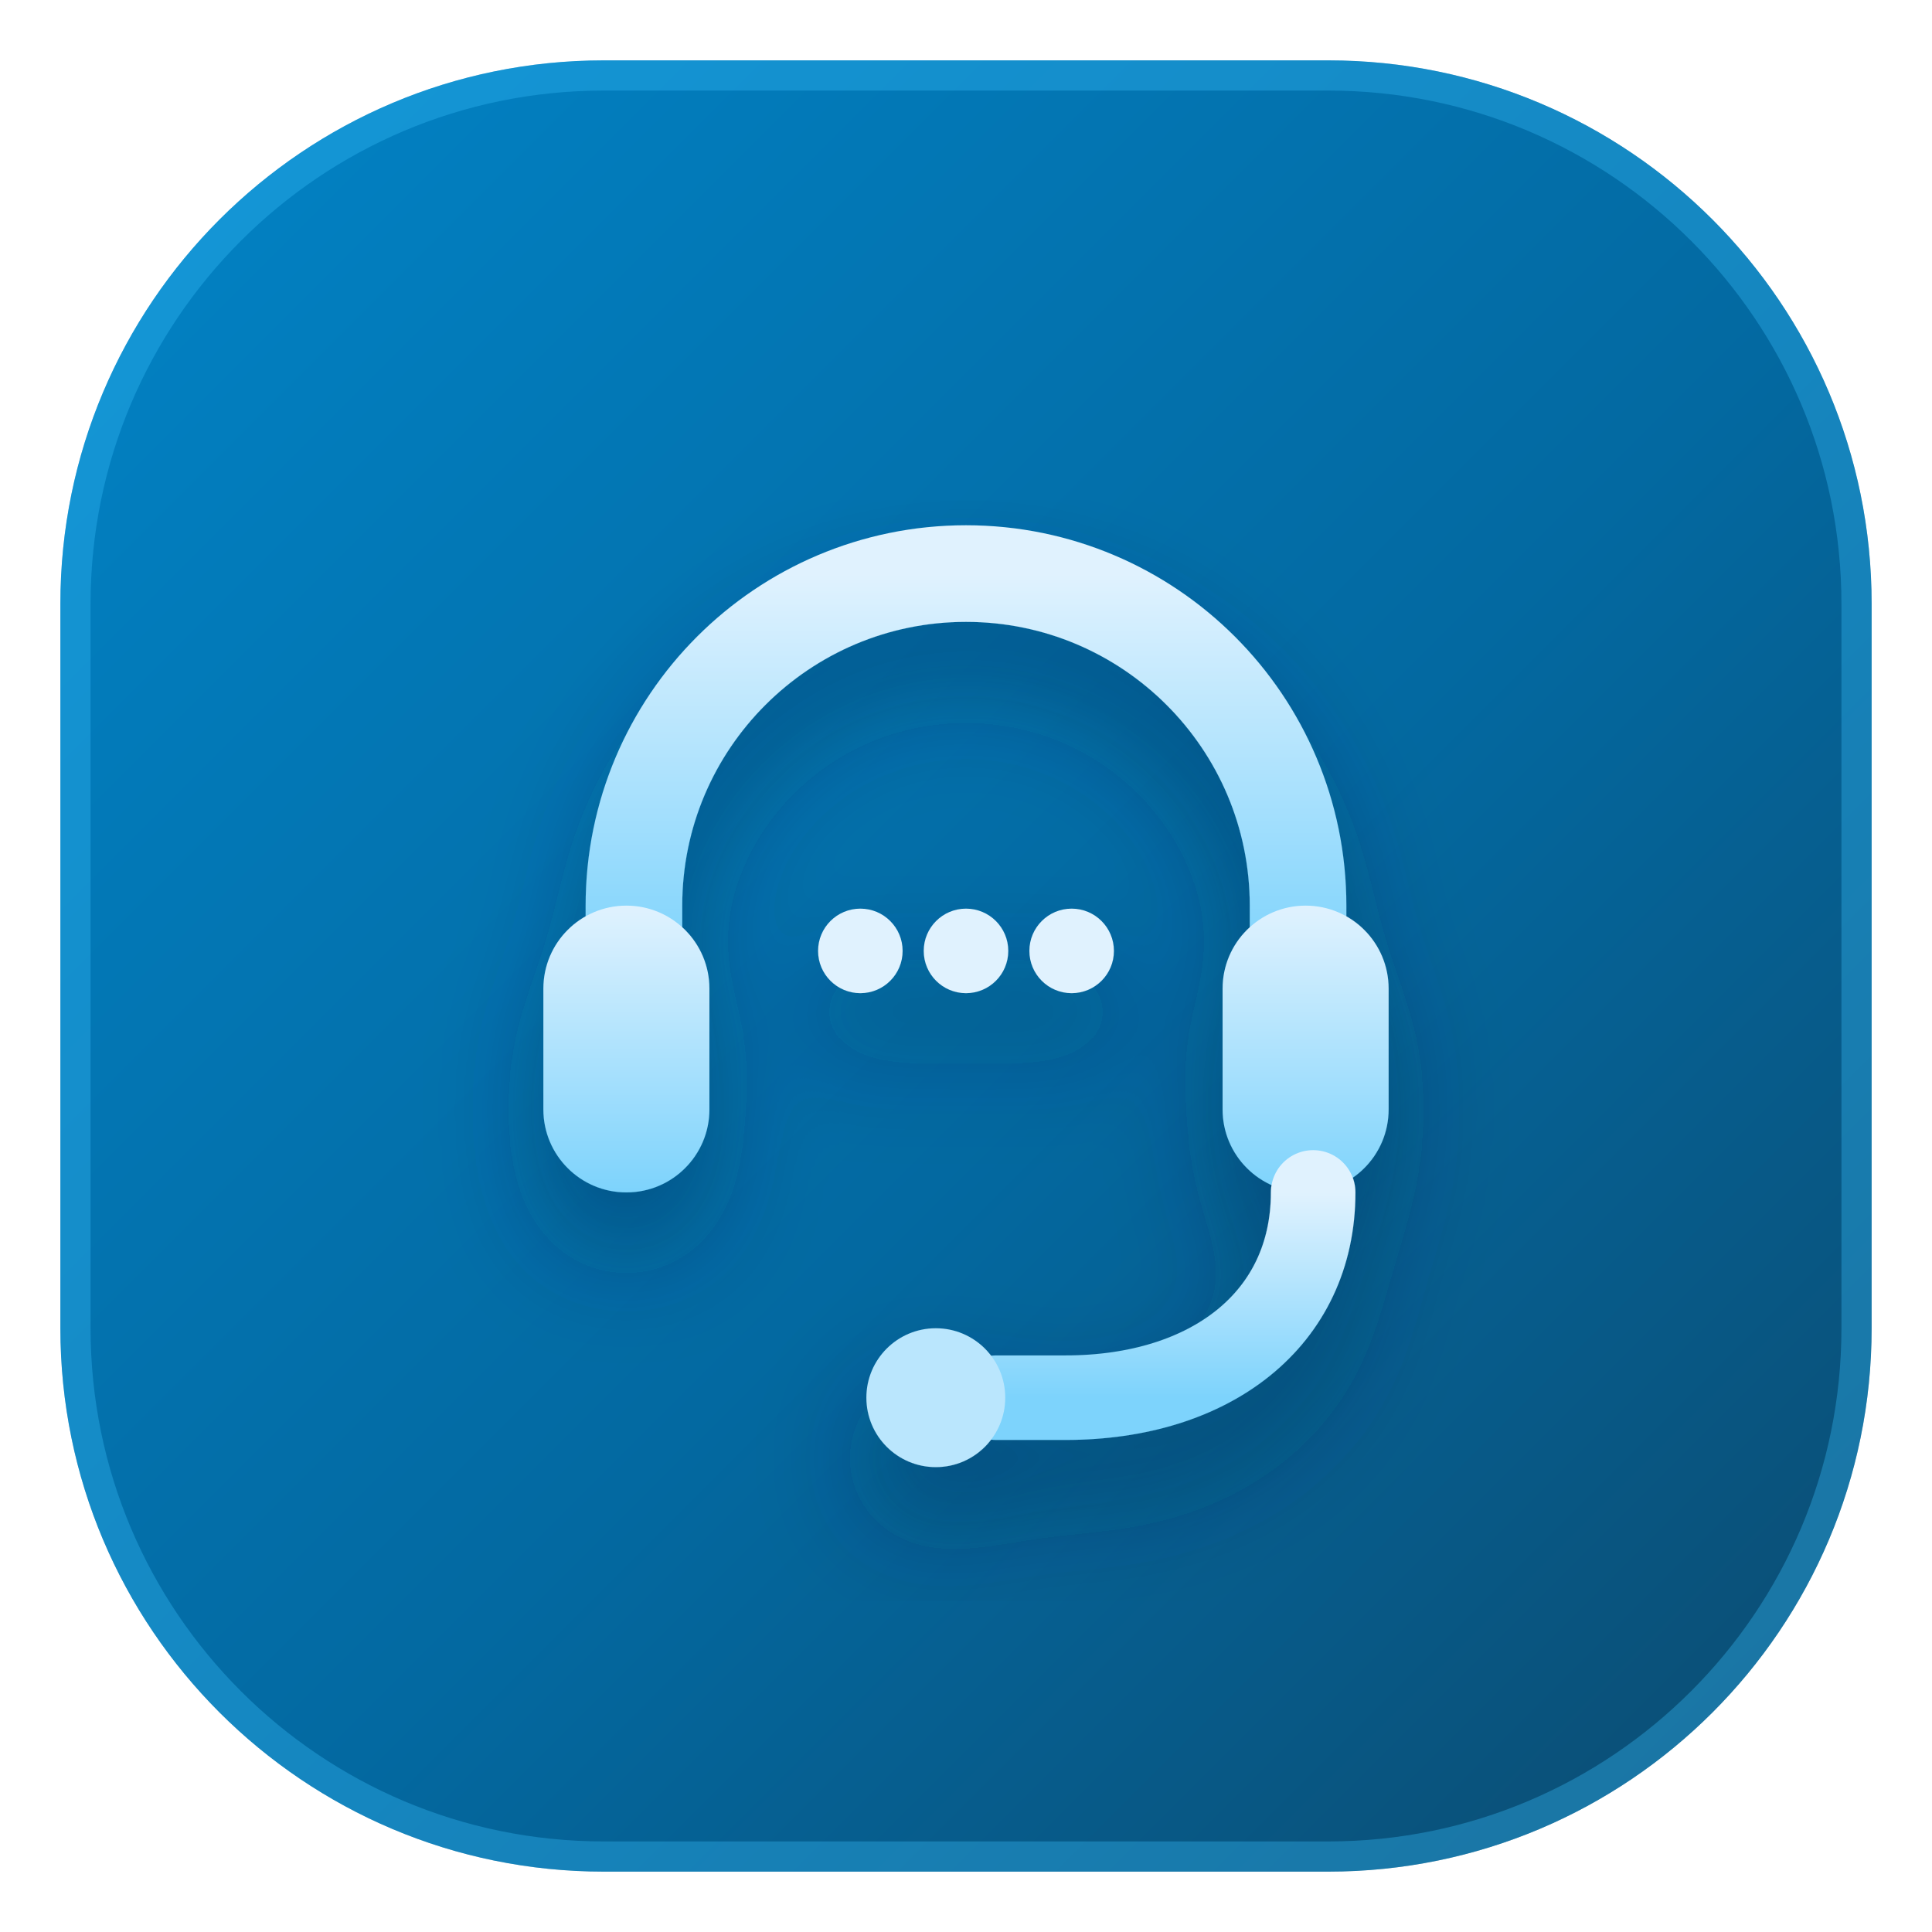
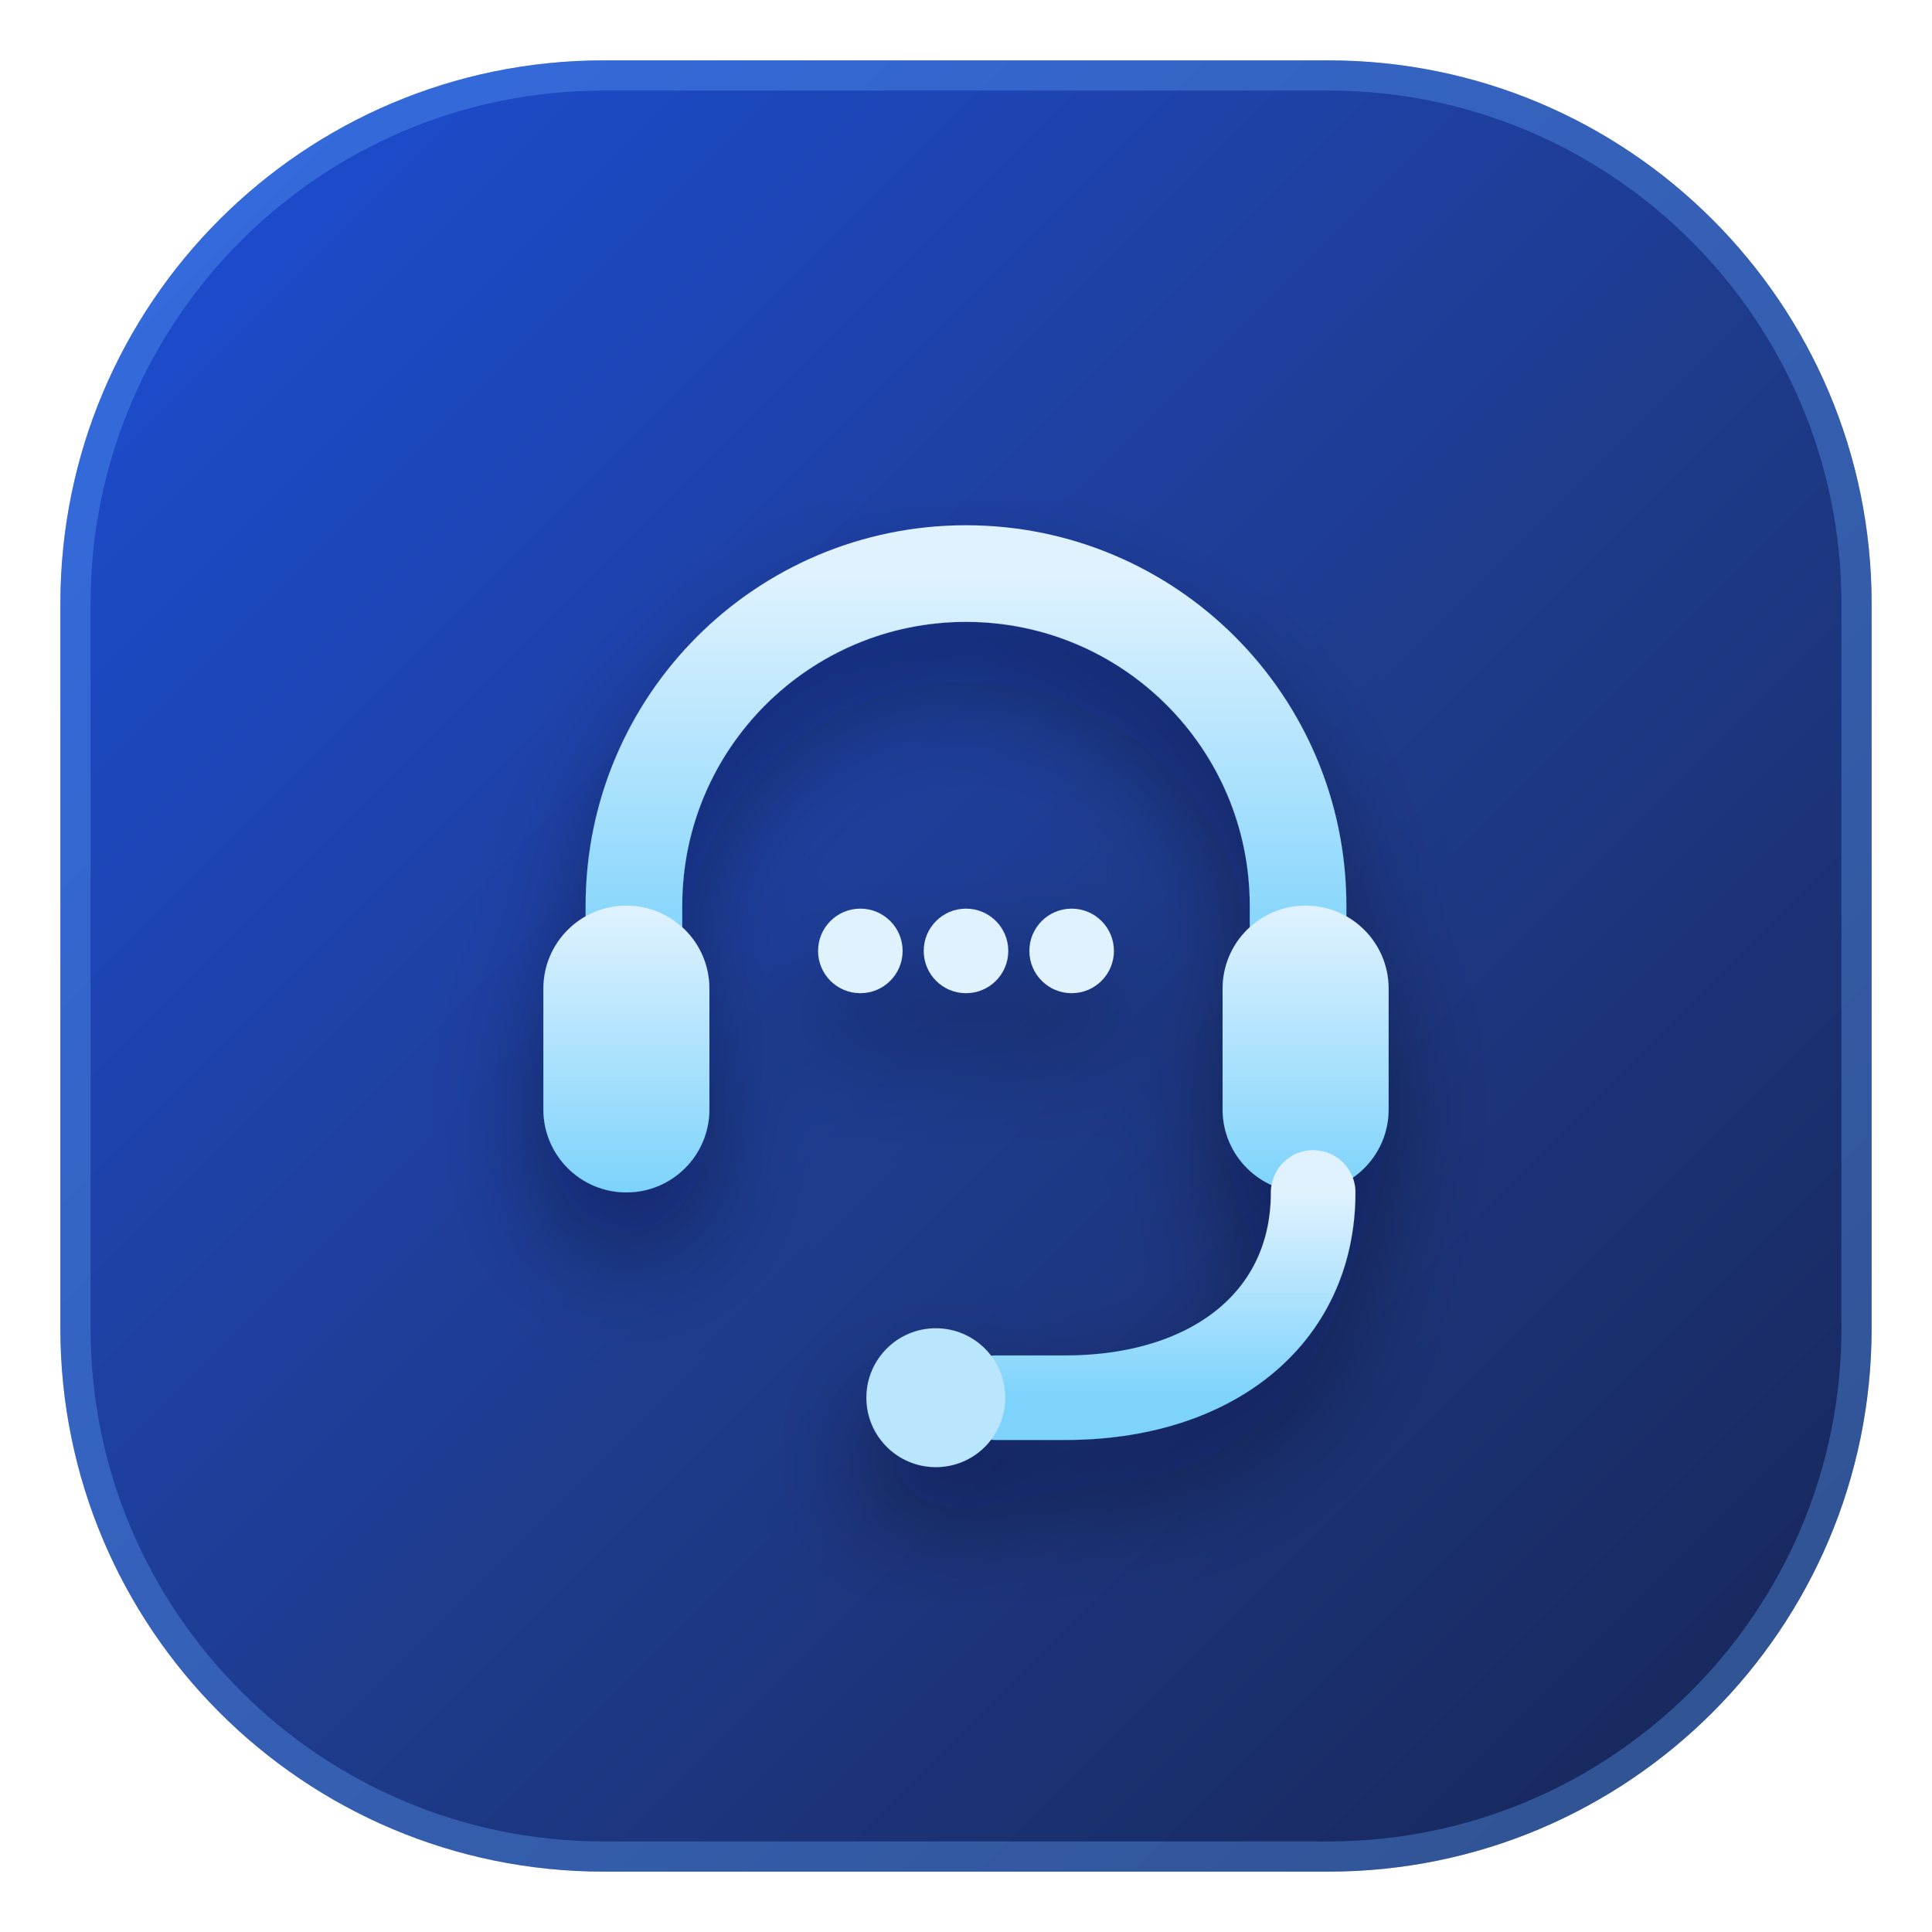
<svg xmlns="http://www.w3.org/2000/svg" viewBox="0 0 64 64" width="64" height="64">
  <defs>
    <linearGradient id="bgGrad" x1="0%" y1="0%" x2="100%" y2="100%">
-       <stop offset="0%" stop-color="#0284c7" />
-       <stop offset="55%" stop-color="#0369a1" />
-       <stop offset="100%" stop-color="#0c4a6e" />
+       <stop offset="0%" stop-color="#1d4ed8" />
+       <stop offset="55%" stop-color="#1e3a8a" />
+       <stop offset="100%" stop-color="#172554" />
    </linearGradient>
    <linearGradient id="iconGrad" x1="0%" y1="0%" x2="0%" y2="100%">
      <stop offset="0%" stop-color="#e0f2fe" />
      <stop offset="100%" stop-color="#7dd3fc" />
    </linearGradient>
    <filter id="softShadow" x="-15%" y="-15%" width="130%" height="130%">
-       <feDropShadow dx="0" dy="2" stdDeviation="1.8" flood-color="#082f49" flood-opacity="0.35" />
+       <feDropShadow dx="0" dy="2" stdDeviation="1.8" flood-color="#090d16" flood-opacity="0.4" />
    </filter>
  </defs>
  <rect x="2" y="2" width="60" height="60" rx="18" fill="url(#bgGrad)" />
-   <rect x="2.5" y="2.5" width="59" height="59" rx="17.5" fill="none" stroke="#38bdf8" stroke-opacity="0.35" stroke-width="1" />
+   <rect x="2.5" y="2.5" width="59" height="59" rx="17.5" fill="none" stroke="#60a5fa" stroke-opacity="0.35" stroke-width="1" />
  <g transform="translate(14, 14)" filter="url(#softShadow)">
    <path fill="none" stroke="url(#iconGrad)" stroke-width="3.2" stroke-linecap="round" d="M7 18v-2a11 11 0 0 1 22 0v2" />
    <rect x="4" y="16" width="5.5" height="9.5" rx="2.75" fill="url(#iconGrad)" />
    <rect x="26.5" y="16" width="5.5" height="9.5" rx="2.75" fill="url(#iconGrad)" />
    <path fill="none" stroke="url(#iconGrad)" stroke-width="2.8" stroke-linecap="round" d="M29.5 25.5c0 4.2-3.4 6.8-8.2 6.8h-2.3" />
    <circle cx="17" cy="32.3" r="2.3" fill="#bae6fd" />
    <circle cx="14.5" cy="17.5" r="1.4" fill="#e0f2fe" />
    <circle cx="18" cy="17.5" r="1.4" fill="#e0f2fe" />
    <circle cx="21.5" cy="17.5" r="1.4" fill="#e0f2fe" />
  </g>
</svg>
